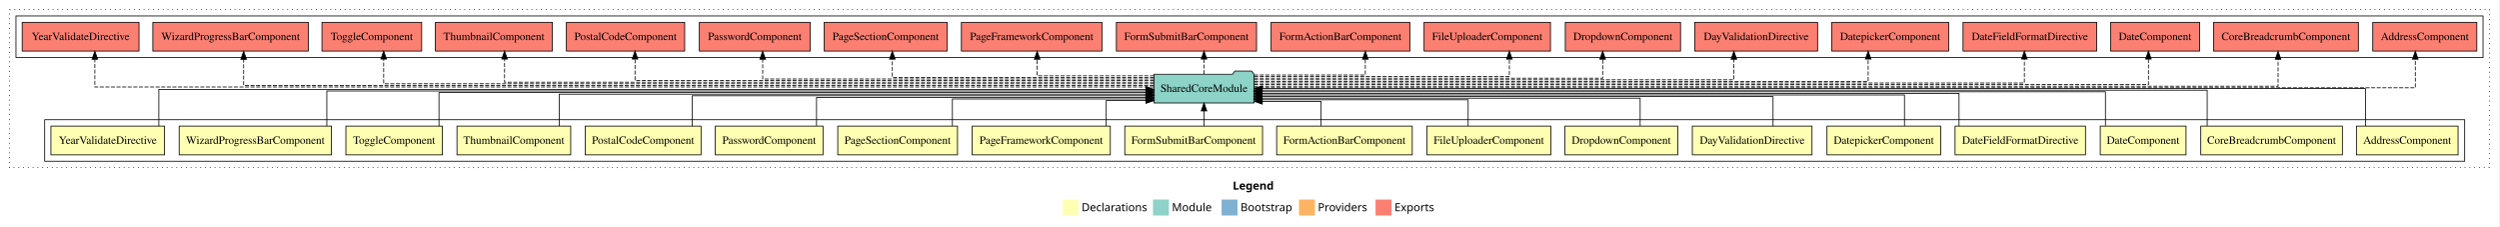
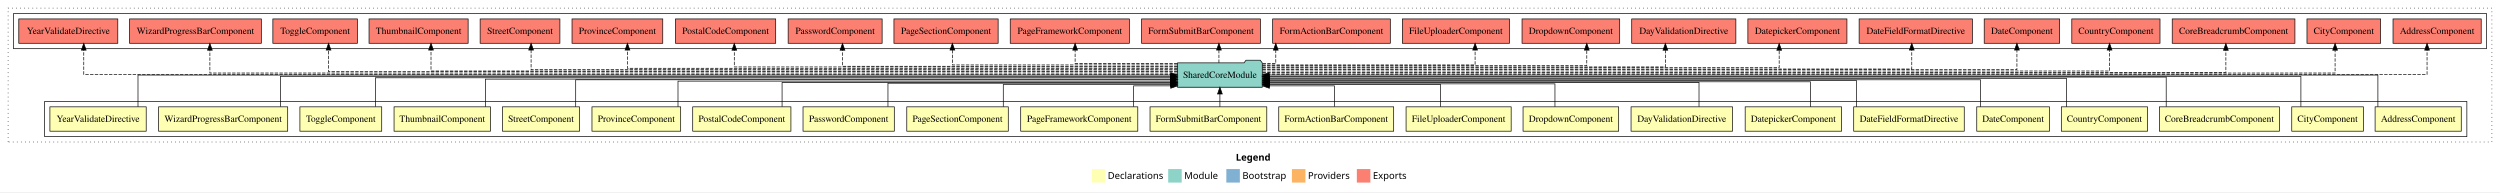
- <svg xmlns="http://www.w3.org/2000/svg" width="3132pt" height="284pt" viewBox="0.00 0.00 3132.00 284.00">
+ <svg xmlns="http://www.w3.org/2000/svg" width="3697pt" height="284pt" viewBox="0.00 0.00 3697.00 284.00">
  <g id="graph0" class="graph" transform="scale(1 1) rotate(0) translate(4 280)">
-     <polygon fill="#ffffff" stroke="transparent" points="-4,4 -4,-280 3128,-280 3128,4 -4,4" />
-     <text text-anchor="start" x="1541.009" y="-42.4" font-family="sans-serif" font-weight="bold" font-size="14.00" fill="#000000">Legend</text>
-     <polygon fill="#ffffb3" stroke="transparent" points="1328,-10 1328,-30 1348,-30 1348,-10 1328,-10" />
-     <text text-anchor="start" x="1351.629" y="-15.4" font-family="sans-serif" font-size="14.00" fill="#000000">  Declarations</text>
-     <polygon fill="#8dd3c7" stroke="transparent" points="1441,-10 1441,-30 1461,-30 1461,-10 1441,-10" />
-     <text text-anchor="start" x="1464.725" y="-15.4" font-family="sans-serif" font-size="14.00" fill="#000000">  Module</text>
-     <polygon fill="#80b1d3" stroke="transparent" points="1527,-10 1527,-30 1547,-30 1547,-10 1527,-10" />
-     <text text-anchor="start" x="1550.781" y="-15.4" font-family="sans-serif" font-size="14.00" fill="#000000">  Bootstrap</text>
-     <polygon fill="#fdb462" stroke="transparent" points="1624,-10 1624,-30 1644,-30 1644,-10 1624,-10" />
-     <text text-anchor="start" x="1647.673" y="-15.4" font-family="sans-serif" font-size="14.00" fill="#000000">  Providers</text>
-     <polygon fill="#fb8072" stroke="transparent" points="1720,-10 1720,-30 1740,-30 1740,-10 1720,-10" />
-     <text text-anchor="start" x="1743.726" y="-15.4" font-family="sans-serif" font-size="14.00" fill="#000000">  Exports</text>
+     <polygon fill="#ffffff" stroke="transparent" points="-4,4 -4,-280 3693,-280 3693,4 -4,4" />
+     <text text-anchor="start" x="1823.509" y="-42.4" font-family="sans-serif" font-weight="bold" font-size="14.00" fill="#000000">Legend</text>
+     <polygon fill="#ffffb3" stroke="transparent" points="1610.5,-10 1610.5,-30 1630.5,-30 1630.5,-10 1610.5,-10" />
+     <text text-anchor="start" x="1634.129" y="-15.4" font-family="sans-serif" font-size="14.00" fill="#000000">  Declarations</text>
+     <polygon fill="#8dd3c7" stroke="transparent" points="1723.5,-10 1723.5,-30 1743.5,-30 1743.5,-10 1723.5,-10" />
+     <text text-anchor="start" x="1747.225" y="-15.4" font-family="sans-serif" font-size="14.00" fill="#000000">  Module</text>
+     <polygon fill="#80b1d3" stroke="transparent" points="1809.5,-10 1809.5,-30 1829.5,-30 1829.5,-10 1809.5,-10" />
+     <text text-anchor="start" x="1833.281" y="-15.4" font-family="sans-serif" font-size="14.00" fill="#000000">  Bootstrap</text>
+     <polygon fill="#fdb462" stroke="transparent" points="1906.5,-10 1906.5,-30 1926.5,-30 1926.5,-10 1906.5,-10" />
+     <text text-anchor="start" x="1930.173" y="-15.4" font-family="sans-serif" font-size="14.00" fill="#000000">  Providers</text>
+     <polygon fill="#fb8072" stroke="transparent" points="2002.5,-10 2002.5,-30 2022.5,-30 2022.5,-10 2002.5,-10" />
+     <text text-anchor="start" x="2026.226" y="-15.4" font-family="sans-serif" font-size="14.00" fill="#000000">  Exports</text>
    <g id="clust1" class="cluster">
-       <polygon fill="none" stroke="#000000" stroke-dasharray="1,5" points="8,-70 8,-268 3116,-268 3116,-70 8,-70" />
+       <polygon fill="none" stroke="#000000" stroke-dasharray="1,5" points="8,-70 8,-268 3681,-268 3681,-70 8,-70" />
    </g>
    <g id="clust2" class="cluster">
-       <polygon fill="none" stroke="#000000" points="52,-78 52,-130 3085,-130 3085,-78 52,-78" />
-     </g>
-     <g id="clust22" class="cluster">
-       <polygon fill="none" stroke="#000000" points="16,-208 16,-260 3108,-260 3108,-208 16,-208" />
+       <polygon fill="none" stroke="#000000" points="62,-78 62,-130 3644,-130 3644,-78 62,-78" />
+     </g>
+     <g id="clust26" class="cluster">
+       <polygon fill="none" stroke="#000000" points="16,-208 16,-260 3673,-260 3673,-208 16,-208" />
    </g>
    <g id="node1" class="node">
-       <polygon fill="#ffffb3" stroke="#000000" points="3076.704,-122 2949.296,-122 2949.296,-86 3076.704,-86 3076.704,-122" />
-       <text text-anchor="middle" x="3013" y="-99.8" font-family="Times,serif" font-size="14.00" fill="#000000">AddressComponent</text>
+       <polygon fill="#ffffb3" stroke="#000000" points="3635.704,-122 3508.296,-122 3508.296,-86 3635.704,-86 3635.704,-122" />
+       <text text-anchor="middle" x="3572" y="-99.8" font-family="Times,serif" font-size="14.00" fill="#000000">AddressComponent</text>
+     </g>
+     <g id="node23" class="node">
+       <polygon fill="#8dd3c7" stroke="#000000" points="1862.634,-187 1859.634,-191 1838.634,-191 1835.634,-187 1737.366,-187 1737.366,-151 1862.634,-151 1862.634,-187" />
+       <text text-anchor="middle" x="1800" y="-164.8" font-family="Times,serif" font-size="14.00" fill="#000000">SharedCoreModule</text>
+     </g>
+     <g id="edge1" class="edge">
+       <path fill="none" stroke="#000000" d="M3512.437,-122.106C3512.437,-141.339 3512.437,-169 3512.437,-169 3512.437,-169 1872.722,-169 1872.722,-169" />
+       <polygon fill="#000000" stroke="#000000" points="1872.722,-165.5 1862.722,-169 1872.722,-172.5 1872.722,-165.5" />
+     </g>
+     <g id="node2" class="node">
+       <polygon fill="#ffffb3" stroke="#000000" points="3490.951,-122 3385.049,-122 3385.049,-86 3490.951,-86 3490.951,-122" />
+       <text text-anchor="middle" x="3438" y="-99.8" font-family="Times,serif" font-size="14.00" fill="#000000">CityComponent</text>
+     </g>
+     <g id="edge2" class="edge">
+       <path fill="none" stroke="#000000" d="M3398.572,-122.222C3398.572,-140.828 3398.572,-167 3398.572,-167 3398.572,-167 1872.666,-167 1872.666,-167" />
+       <polygon fill="#000000" stroke="#000000" points="1872.666,-163.5 1862.666,-167 1872.666,-170.5 1872.666,-163.5" />
+     </g>
+     <g id="node3" class="node">
+       <polygon fill="#ffffb3" stroke="#000000" points="3366.737,-122 3189.263,-122 3189.263,-86 3366.737,-86 3366.737,-122" />
+       <text text-anchor="middle" x="3278" y="-99.8" font-family="Times,serif" font-size="14.00" fill="#000000">CoreBreadcrumbComponent</text>
+     </g>
+     <g id="edge3" class="edge">
+       <path fill="none" stroke="#000000" d="M3199.371,-122.267C3199.371,-140.555 3199.371,-166 3199.371,-166 3199.371,-166 1872.847,-166 1872.847,-166" />
+       <polygon fill="#000000" stroke="#000000" points="1872.847,-162.5 1862.847,-166 1872.847,-169.5 1872.847,-162.5" />
+     </g>
+     <g id="node4" class="node">
+       <polygon fill="#ffffb3" stroke="#000000" points="3171.72,-122 3044.28,-122 3044.28,-86 3171.72,-86 3171.72,-122" />
+       <text text-anchor="middle" x="3108" y="-99.8" font-family="Times,serif" font-size="14.00" fill="#000000">CountryComponent</text>
+     </g>
+     <g id="edge4" class="edge">
+       <path fill="none" stroke="#000000" d="M3052.015,-122.002C3052.015,-139.675 3052.015,-164 3052.015,-164 3052.015,-164 1872.946,-164 1872.946,-164" />
+       <polygon fill="#000000" stroke="#000000" points="1872.946,-160.5 1862.946,-164 1872.946,-167.5 1872.946,-160.5" />
+     </g>
+     <g id="node5" class="node">
+       <polygon fill="#ffffb3" stroke="#000000" points="3026.759,-122 2919.241,-122 2919.241,-86 3026.759,-86 3026.759,-122" />
+       <text text-anchor="middle" x="2973" y="-99.8" font-family="Times,serif" font-size="14.00" fill="#000000">DateComponent</text>
+     </g>
+     <g id="edge5" class="edge">
+       <path fill="none" stroke="#000000" d="M2924.746,-122.034C2924.746,-139.06 2924.746,-162 2924.746,-162 2924.746,-162 1872.881,-162 1872.881,-162" />
+       <polygon fill="#000000" stroke="#000000" points="1872.881,-158.5 1862.881,-162 1872.881,-165.5 1872.881,-158.5" />
+     </g>
+     <g id="node6" class="node">
+       <polygon fill="#ffffb3" stroke="#000000" points="2900.727,-122 2737.273,-122 2737.273,-86 2900.727,-86 2900.727,-122" />
+       <text text-anchor="middle" x="2819" y="-99.8" font-family="Times,serif" font-size="14.00" fill="#000000">DateFieldFormatDirective</text>
+     </g>
+     <g id="edge6" class="edge">
+       <path fill="none" stroke="#000000" d="M2741.262,-122.035C2741.262,-138.734 2741.262,-161 2741.262,-161 2741.262,-161 1872.854,-161 1872.854,-161" />
+       <polygon fill="#000000" stroke="#000000" points="1872.854,-157.5 1862.854,-161 1872.854,-164.5 1872.854,-157.5" />
+     </g>
+     <g id="node7" class="node">
+       <polygon fill="#ffffb3" stroke="#000000" points="2719.239,-122 2576.761,-122 2576.761,-86 2719.239,-86 2719.239,-122" />
+       <text text-anchor="middle" x="2648" y="-99.8" font-family="Times,serif" font-size="14.00" fill="#000000">DatepickerComponent</text>
+     </g>
+     <g id="edge7" class="edge">
+       <path fill="none" stroke="#000000" d="M2673.206,-122.009C2673.206,-138.049 2673.206,-159 2673.206,-159 2673.206,-159 1872.799,-159 1872.799,-159" />
+       <polygon fill="#000000" stroke="#000000" points="1872.799,-155.5 1862.799,-159 1872.799,-162.5 1872.799,-155.5" />
+     </g>
+     <g id="node8" class="node">
+       <polygon fill="#ffffb3" stroke="#000000" points="2558.003,-122 2407.997,-122 2407.997,-86 2558.003,-86 2558.003,-122" />
+       <text text-anchor="middle" x="2483" y="-99.8" font-family="Times,serif" font-size="14.00" fill="#000000">DayValidationDirective</text>
+     </g>
+     <g id="edge8" class="edge">
+       <path fill="none" stroke="#000000" d="M2508.5,-122.282C2508.5,-137.948 2508.5,-158 2508.5,-158 2508.5,-158 1872.875,-158 1872.875,-158" />
+       <polygon fill="#000000" stroke="#000000" points="1872.875,-154.5 1862.875,-158 1872.875,-161.5 1872.875,-154.5" />
+     </g>
+     <g id="node9" class="node">
+       <polygon fill="#ffffb3" stroke="#000000" points="2389.706,-122 2248.294,-122 2248.294,-86 2389.706,-86 2389.706,-122" />
+       <text text-anchor="middle" x="2319" y="-99.8" font-family="Times,serif" font-size="14.00" fill="#000000">DropdownComponent</text>
+     </g>
+     <g id="edge9" class="edge">
+       <path fill="none" stroke="#000000" d="M2295.466,-122.187C2295.466,-137.182 2295.466,-156 2295.466,-156 2295.466,-156 1872.751,-156 1872.751,-156" />
+       <polygon fill="#000000" stroke="#000000" points="1872.751,-152.5 1862.751,-156 1872.751,-159.5 1872.751,-152.5" />
+     </g>
+     <g id="node10" class="node">
+       <polygon fill="#ffffb3" stroke="#000000" points="2230.698,-122 2075.302,-122 2075.302,-86 2230.698,-86 2230.698,-122" />
+       <text text-anchor="middle" x="2153" y="-99.8" font-family="Times,serif" font-size="14.00" fill="#000000">FileUploaderComponent</text>
+     </g>
+     <g id="edge10" class="edge">
+       <path fill="none" stroke="#000000" d="M2126.384,-122.124C2126.384,-136.783 2126.384,-155 2126.384,-155 2126.384,-155 1872.93,-155 1872.93,-155" />
+       <polygon fill="#000000" stroke="#000000" points="1872.93,-151.5 1862.93,-155 1872.93,-158.5 1872.93,-151.5" />
+     </g>
+     <g id="node11" class="node">
+       <polygon fill="#ffffb3" stroke="#000000" points="2056.98,-122 1887.02,-122 1887.02,-86 2056.98,-86 2056.98,-122" />
+       <text text-anchor="middle" x="1972" y="-99.8" font-family="Times,serif" font-size="14.00" fill="#000000">FormActionBarComponent</text>
+     </g>
+     <g id="edge11" class="edge">
+       <path fill="none" stroke="#000000" d="M1969.375,-122.246C1969.375,-136.177 1969.375,-153 1969.375,-153 1969.375,-153 1873.069,-153 1873.069,-153" />
+       <polygon fill="#000000" stroke="#000000" points="1873.069,-149.5 1863.069,-153 1873.069,-156.5 1873.069,-149.5" />
+     </g>
+     <g id="node12" class="node">
+       <polygon fill="#ffffb3" stroke="#000000" points="1869.333,-122 1696.667,-122 1696.667,-86 1869.333,-86 1869.333,-122" />
+       <text text-anchor="middle" x="1783" y="-99.8" font-family="Times,serif" font-size="14.00" fill="#000000">FormSubmitBarComponent</text>
+     </g>
+     <g id="edge12" class="edge">
+       <path fill="none" stroke="#000000" d="M1800,-122.106C1800,-122.106 1800,-140.991 1800,-140.991" />
+       <polygon fill="#000000" stroke="#000000" points="1796.5,-140.991 1800,-150.991 1803.5,-140.991 1796.5,-140.991" />
+     </g>
+     <g id="node13" class="node">
+       <polygon fill="#ffffb3" stroke="#000000" points="1678.574,-122 1505.426,-122 1505.426,-86 1678.574,-86 1678.574,-122" />
+       <text text-anchor="middle" x="1592" y="-99.8" font-family="Times,serif" font-size="14.00" fill="#000000">PageFrameworkComponent</text>
+     </g>
+     <g id="edge13" class="edge">
+       <path fill="none" stroke="#000000" d="M1672.412,-122.246C1672.412,-136.177 1672.412,-153 1672.412,-153 1672.412,-153 1727.327,-153 1727.327,-153" />
+       <polygon fill="#000000" stroke="#000000" points="1727.328,-156.5 1737.327,-153 1727.327,-149.5 1727.328,-156.5" />
+     </g>
+     <g id="node14" class="node">
+       <polygon fill="#ffffb3" stroke="#000000" points="1487.038,-122 1336.962,-122 1336.962,-86 1487.038,-86 1487.038,-122" />
+       <text text-anchor="middle" x="1412" y="-99.8" font-family="Times,serif" font-size="14.00" fill="#000000">PageSectionComponent</text>
+     </g>
+     <g id="edge14" class="edge">
+       <path fill="none" stroke="#000000" d="M1479.644,-122.124C1479.644,-136.783 1479.644,-155 1479.644,-155 1479.644,-155 1727.09,-155 1727.09,-155" />
+       <polygon fill="#000000" stroke="#000000" points="1727.09,-158.5 1737.09,-155 1727.09,-151.5 1727.09,-158.5" />
+     </g>
+     <g id="node15" class="node">
+       <polygon fill="#ffffb3" stroke="#000000" points="1318.486,-122 1183.514,-122 1183.514,-86 1318.486,-86 1318.486,-122" />
+       <text text-anchor="middle" x="1251" y="-99.8" font-family="Times,serif" font-size="14.00" fill="#000000">PasswordComponent</text>
+     </g>
+     <g id="edge15" class="edge">
+       <path fill="none" stroke="#000000" d="M1309.112,-122.24C1309.112,-137.571 1309.112,-157 1309.112,-157 1309.112,-157 1727.33,-157 1727.33,-157" />
+       <polygon fill="#000000" stroke="#000000" points="1727.33,-160.5 1737.33,-157 1727.33,-153.5 1727.33,-160.5" />
+     </g>
+     <g id="node16" class="node">
+       <polygon fill="#ffffb3" stroke="#000000" points="1165.607,-122 1020.393,-122 1020.393,-86 1165.607,-86 1165.607,-122" />
+       <text text-anchor="middle" x="1093" y="-99.8" font-family="Times,serif" font-size="14.00" fill="#000000">PostalCodeComponent</text>
+     </g>
+     <g id="edge16" class="edge">
+       <path fill="none" stroke="#000000" d="M1152.53,-122.282C1152.53,-137.948 1152.53,-158 1152.53,-158 1152.53,-158 1727.33,-158 1727.33,-158" />
+       <polygon fill="#000000" stroke="#000000" points="1727.33,-161.5 1737.33,-158 1727.33,-154.5 1727.33,-161.5" />
+     </g>
+     <g id="node17" class="node">
+       <polygon fill="#ffffb3" stroke="#000000" points="1002.595,-122 871.405,-122 871.405,-86 1002.595,-86 1002.595,-122" />
+       <text text-anchor="middle" x="937" y="-99.8" font-family="Times,serif" font-size="14.00" fill="#000000">ProvinceComponent</text>
+     </g>
+     <g id="edge17" class="edge">
+       <path fill="none" stroke="#000000" d="M998.622,-122.027C998.622,-138.398 998.622,-160 998.622,-160 998.622,-160 1727.117,-160 1727.117,-160" />
+       <polygon fill="#000000" stroke="#000000" points="1727.117,-163.5 1737.117,-160 1727.117,-156.5 1727.117,-163.5" />
+     </g>
+     <g id="node18" class="node">
+       <polygon fill="#ffffb3" stroke="#000000" points="852.986,-122 739.014,-122 739.014,-86 852.986,-86 852.986,-122" />
+       <text text-anchor="middle" x="796" y="-99.8" font-family="Times,serif" font-size="14.00" fill="#000000">StreetComponent</text>
+     </g>
+     <g id="edge18" class="edge">
+       <path fill="none" stroke="#000000" d="M847.348,-122.034C847.348,-139.06 847.348,-162 847.348,-162 847.348,-162 1727.125,-162 1727.125,-162" />
+       <polygon fill="#000000" stroke="#000000" points="1727.125,-165.5 1737.125,-162 1727.125,-158.5 1727.125,-165.5" />
    </g>
    <g id="node19" class="node">
-       <polygon fill="#8dd3c7" stroke="#000000" points="1567.634,-187 1564.634,-191 1543.634,-191 1540.634,-187 1442.366,-187 1442.366,-151 1567.634,-151 1567.634,-187" />
-       <text text-anchor="middle" x="1505" y="-164.8" font-family="Times,serif" font-size="14.00" fill="#000000">SharedCoreModule</text>
-     </g>
-     <g id="edge1" class="edge">
-       <path fill="none" stroke="#000000" d="M2960.633,-122.106C2960.633,-141.339 2960.633,-169 2960.633,-169 2960.633,-169 1578.014,-169 1578.014,-169" />
-       <polygon fill="#000000" stroke="#000000" points="1578.014,-165.5 1568.014,-169 1578.014,-172.5 1578.014,-165.5" />
-     </g>
-     <g id="node2" class="node">
-       <polygon fill="#ffffb3" stroke="#000000" points="2931.737,-122 2754.263,-122 2754.263,-86 2931.737,-86 2931.737,-122" />
-       <text text-anchor="middle" x="2843" y="-99.8" font-family="Times,serif" font-size="14.00" fill="#000000">CoreBreadcrumbComponent</text>
-     </g>
-     <g id="edge2" class="edge">
-       <path fill="none" stroke="#000000" d="M2762.257,-122.222C2762.257,-140.828 2762.257,-167 2762.257,-167 2762.257,-167 1577.778,-167 1577.778,-167" />
-       <polygon fill="#000000" stroke="#000000" points="1577.778,-163.5 1567.778,-167 1577.778,-170.5 1577.778,-163.5" />
-     </g>
-     <g id="node3" class="node">
-       <polygon fill="#ffffb3" stroke="#000000" points="2735.759,-122 2628.241,-122 2628.241,-86 2735.759,-86 2735.759,-122" />
-       <text text-anchor="middle" x="2682" y="-99.8" font-family="Times,serif" font-size="14.00" fill="#000000">DateComponent</text>
-     </g>
-     <g id="edge3" class="edge">
-       <path fill="none" stroke="#000000" d="M2634.746,-122.302C2634.746,-140.27 2634.746,-165 2634.746,-165 2634.746,-165 1577.755,-165 1577.755,-165" />
-       <polygon fill="#000000" stroke="#000000" points="1577.755,-161.5 1567.755,-165 1577.754,-168.5 1577.755,-161.5" />
-     </g>
-     <g id="node4" class="node">
-       <polygon fill="#ffffb3" stroke="#000000" points="2609.727,-122 2446.273,-122 2446.273,-86 2609.727,-86 2609.727,-122" />
-       <text text-anchor="middle" x="2528" y="-99.8" font-family="Times,serif" font-size="14.00" fill="#000000">DateFieldFormatDirective</text>
-     </g>
-     <g id="edge4" class="edge">
-       <path fill="none" stroke="#000000" d="M2451.262,-122.022C2451.262,-139.373 2451.262,-163 2451.262,-163 2451.262,-163 1577.82,-163 1577.82,-163" />
-       <polygon fill="#000000" stroke="#000000" points="1577.82,-159.5 1567.82,-163 1577.82,-166.5 1577.82,-159.5" />
-     </g>
-     <g id="node5" class="node">
-       <polygon fill="#ffffb3" stroke="#000000" points="2428.239,-122 2285.761,-122 2285.761,-86 2428.239,-86 2428.239,-122" />
-       <text text-anchor="middle" x="2357" y="-99.8" font-family="Times,serif" font-size="14.00" fill="#000000">DatepickerComponent</text>
-     </g>
-     <g id="edge5" class="edge">
-       <path fill="none" stroke="#000000" d="M2382.873,-122.035C2382.873,-138.734 2382.873,-161 2382.873,-161 2382.873,-161 1577.782,-161 1577.782,-161" />
-       <polygon fill="#000000" stroke="#000000" points="1577.782,-157.5 1567.782,-161 1577.782,-164.5 1577.782,-157.5" />
-     </g>
-     <g id="node6" class="node">
-       <polygon fill="#ffffb3" stroke="#000000" points="2267.003,-122 2116.997,-122 2116.997,-86 2267.003,-86 2267.003,-122" />
-       <text text-anchor="middle" x="2192" y="-99.8" font-family="Times,serif" font-size="14.00" fill="#000000">DayValidationDirective</text>
-     </g>
-     <g id="edge6" class="edge">
-       <path fill="none" stroke="#000000" d="M2218.167,-122.009C2218.167,-138.049 2218.167,-159 2218.167,-159 2218.167,-159 1577.664,-159 1577.664,-159" />
-       <polygon fill="#000000" stroke="#000000" points="1577.664,-155.5 1567.664,-159 1577.664,-162.5 1577.664,-155.5" />
-     </g>
-     <g id="node7" class="node">
-       <polygon fill="#ffffb3" stroke="#000000" points="2098.706,-122 1957.294,-122 1957.294,-86 2098.706,-86 2098.706,-122" />
-       <text text-anchor="middle" x="2028" y="-99.8" font-family="Times,serif" font-size="14.00" fill="#000000">DropdownComponent</text>
-     </g>
-     <g id="edge7" class="edge">
-       <path fill="none" stroke="#000000" d="M2051.618,-122.24C2051.618,-137.571 2051.618,-157 2051.618,-157 2051.618,-157 1577.704,-157 1577.704,-157" />
-       <polygon fill="#000000" stroke="#000000" points="1577.704,-153.5 1567.704,-157 1577.704,-160.5 1577.704,-153.5" />
-     </g>
-     <g id="node8" class="node">
-       <polygon fill="#ffffb3" stroke="#000000" points="1939.698,-122 1784.302,-122 1784.302,-86 1939.698,-86 1939.698,-122" />
-       <text text-anchor="middle" x="1862" y="-99.8" font-family="Times,serif" font-size="14.00" fill="#000000">FileUploaderComponent</text>
-     </g>
-     <g id="edge8" class="edge">
-       <path fill="none" stroke="#000000" d="M1836.05,-122.124C1836.05,-136.783 1836.05,-155 1836.05,-155 1836.05,-155 1577.657,-155 1577.657,-155" />
-       <polygon fill="#000000" stroke="#000000" points="1577.657,-151.5 1567.657,-155 1577.657,-158.5 1577.657,-151.5" />
-     </g>
-     <g id="node9" class="node">
-       <polygon fill="#ffffb3" stroke="#000000" points="1765.98,-122 1596.02,-122 1596.02,-86 1765.98,-86 1765.98,-122" />
-       <text text-anchor="middle" x="1681" y="-99.8" font-family="Times,serif" font-size="14.00" fill="#000000">FormActionBarComponent</text>
-     </g>
-     <g id="edge9" class="edge">
-       <path fill="none" stroke="#000000" d="M1651.587,-122.246C1651.587,-136.177 1651.587,-153 1651.587,-153 1651.587,-153 1578.017,-153 1578.017,-153" />
-       <polygon fill="#000000" stroke="#000000" points="1578.017,-149.5 1568.017,-153 1578.017,-156.5 1578.017,-149.5" />
-     </g>
-     <g id="node10" class="node">
-       <polygon fill="#ffffb3" stroke="#000000" points="1578.333,-122 1405.667,-122 1405.667,-86 1578.333,-86 1578.333,-122" />
-       <text text-anchor="middle" x="1492" y="-99.8" font-family="Times,serif" font-size="14.00" fill="#000000">FormSubmitBarComponent</text>
-     </g>
-     <g id="edge10" class="edge">
-       <path fill="none" stroke="#000000" d="M1505,-122.106C1505,-122.106 1505,-140.991 1505,-140.991" />
-       <polygon fill="#000000" stroke="#000000" points="1501.5,-140.991 1505,-150.991 1508.5,-140.991 1501.5,-140.991" />
-     </g>
-     <g id="node11" class="node">
-       <polygon fill="#ffffb3" stroke="#000000" points="1387.574,-122 1214.426,-122 1214.426,-86 1387.574,-86 1387.574,-122" />
-       <text text-anchor="middle" x="1301" y="-99.8" font-family="Times,serif" font-size="14.00" fill="#000000">PageFrameworkComponent</text>
-     </g>
-     <g id="edge11" class="edge">
-       <path fill="none" stroke="#000000" d="M1382.412,-122.051C1382.412,-136.373 1382.412,-154 1382.412,-154 1382.412,-154 1432.27,-154 1432.27,-154" />
-       <polygon fill="#000000" stroke="#000000" points="1432.27,-157.5 1442.27,-154 1432.27,-150.5 1432.27,-157.5" />
-     </g>
-     <g id="node12" class="node">
-       <polygon fill="#ffffb3" stroke="#000000" points="1196.038,-122 1045.962,-122 1045.962,-86 1196.038,-86 1196.038,-122" />
-       <text text-anchor="middle" x="1121" y="-99.8" font-family="Times,serif" font-size="14.00" fill="#000000">PageSectionComponent</text>
-     </g>
-     <g id="edge12" class="edge">
-       <path fill="none" stroke="#000000" d="M1189.644,-122.187C1189.644,-137.182 1189.644,-156 1189.644,-156 1189.644,-156 1432.319,-156 1432.319,-156" />
-       <polygon fill="#000000" stroke="#000000" points="1432.319,-159.5 1442.319,-156 1432.319,-152.5 1432.319,-159.5" />
-     </g>
-     <g id="node13" class="node">
-       <polygon fill="#ffffb3" stroke="#000000" points="1027.486,-122 892.514,-122 892.514,-86 1027.486,-86 1027.486,-122" />
-       <text text-anchor="middle" x="960" y="-99.8" font-family="Times,serif" font-size="14.00" fill="#000000">PasswordComponent</text>
-     </g>
-     <g id="edge13" class="edge">
-       <path fill="none" stroke="#000000" d="M1019.368,-122.282C1019.368,-137.948 1019.368,-158 1019.368,-158 1019.368,-158 1432.01,-158 1432.01,-158" />
-       <polygon fill="#000000" stroke="#000000" points="1432.01,-161.5 1442.01,-158 1432.01,-154.5 1432.01,-161.5" />
-     </g>
-     <g id="node14" class="node">
-       <polygon fill="#ffffb3" stroke="#000000" points="874.607,-122 729.393,-122 729.393,-86 874.607,-86 874.607,-122" />
-       <text text-anchor="middle" x="802" y="-99.8" font-family="Times,serif" font-size="14.00" fill="#000000">PostalCodeComponent</text>
-     </g>
-     <g id="edge14" class="edge">
-       <path fill="none" stroke="#000000" d="M863.53,-122.027C863.53,-138.398 863.53,-160 863.53,-160 863.53,-160 1432.325,-160 1432.325,-160" />
-       <polygon fill="#000000" stroke="#000000" points="1432.325,-163.5 1442.325,-160 1432.325,-156.5 1432.325,-163.5" />
-     </g>
-     <g id="node15" class="node">
-       <polygon fill="#ffffb3" stroke="#000000" points="711.272,-122 568.728,-122 568.728,-86 711.272,-86 711.272,-122" />
-       <text text-anchor="middle" x="640" y="-99.8" font-family="Times,serif" font-size="14.00" fill="#000000">ThumbnailComponent</text>
-     </g>
-     <g id="edge15" class="edge">
-       <path fill="none" stroke="#000000" d="M696.916,-122.034C696.916,-139.06 696.916,-162 696.916,-162 696.916,-162 1432.263,-162 1432.263,-162" />
-       <polygon fill="#000000" stroke="#000000" points="1432.264,-165.5 1442.263,-162 1432.263,-158.5 1432.264,-165.5" />
-     </g>
-     <g id="node16" class="node">
-       <polygon fill="#ffffb3" stroke="#000000" points="550.49,-122 429.51,-122 429.51,-86 550.49,-86 550.49,-122" />
-       <text text-anchor="middle" x="490" y="-99.8" font-family="Times,serif" font-size="14.00" fill="#000000">ToggleComponent</text>
-     </g>
-     <g id="edge16" class="edge">
-       <path fill="none" stroke="#000000" d="M546.18,-122.002C546.18,-139.675 546.18,-164 546.18,-164 546.18,-164 1432.089,-164 1432.089,-164" />
-       <polygon fill="#000000" stroke="#000000" points="1432.089,-167.5 1442.089,-164 1432.089,-160.5 1432.089,-167.5" />
-     </g>
-     <g id="node17" class="node">
-       <polygon fill="#ffffb3" stroke="#000000" points="411.447,-122 220.553,-122 220.553,-86 411.447,-86 411.447,-122" />
-       <text text-anchor="middle" x="316" y="-99.8" font-family="Times,serif" font-size="14.00" fill="#000000">WizardProgressBarComponent</text>
-     </g>
-     <g id="edge17" class="edge">
-       <path fill="none" stroke="#000000" d="M405.614,-122.267C405.614,-140.555 405.614,-166 405.614,-166 405.614,-166 1432.343,-166 1432.343,-166" />
-       <polygon fill="#000000" stroke="#000000" points="1432.343,-169.5 1442.343,-166 1432.343,-162.5 1432.343,-169.5" />
-     </g>
-     <g id="node18" class="node">
-       <polygon fill="#ffffb3" stroke="#000000" points="202.202,-122 59.798,-122 59.798,-86 202.202,-86 202.202,-122" />
-       <text text-anchor="middle" x="131" y="-99.8" font-family="Times,serif" font-size="14.00" fill="#000000">YearValidateDirective</text>
-     </g>
-     <g id="edge18" class="edge">
-       <path fill="none" stroke="#000000" d="M195.064,-122.169C195.064,-141.09 195.064,-168 195.064,-168 195.064,-168 1432.26,-168 1432.26,-168" />
-       <polygon fill="#000000" stroke="#000000" points="1432.26,-171.5 1442.26,-168 1432.26,-164.5 1432.26,-171.5" />
+       <polygon fill="#ffffb3" stroke="#000000" points="721.272,-122 578.728,-122 578.728,-86 721.272,-86 721.272,-122" />
+       <text text-anchor="middle" x="650" y="-99.8" font-family="Times,serif" font-size="14.00" fill="#000000">ThumbnailComponent</text>
+     </g>
+     <g id="edge19" class="edge">
+       <path fill="none" stroke="#000000" d="M713.821,-122.022C713.821,-139.373 713.821,-163 713.821,-163 713.821,-163 1727.305,-163 1727.305,-163" />
+       <polygon fill="#000000" stroke="#000000" points="1727.305,-166.5 1737.305,-163 1727.305,-159.5 1727.305,-166.5" />
    </g>
    <g id="node20" class="node">
-       <polygon fill="#fb8072" stroke="#000000" points="3100.204,-252 2969.796,-252 2969.796,-216 3100.204,-216 3100.204,-252" />
-       <text text-anchor="middle" x="3035" y="-229.8" font-family="Times,serif" font-size="14.00" fill="#000000">AddressComponent </text>
-     </g>
-     <g id="edge19" class="edge">
-       <path fill="none" stroke="#000000" stroke-dasharray="5,2" d="M1567.82,-170C1854.315,-170 3023.125,-170 3023.125,-170 3023.125,-170 3023.125,-205.831 3023.125,-205.831" />
-       <polygon fill="#000000" stroke="#000000" points="3019.625,-205.831 3023.125,-215.831 3026.625,-205.831 3019.625,-205.831" />
+       <polygon fill="#ffffb3" stroke="#000000" points="560.49,-122 439.51,-122 439.51,-86 560.49,-86 560.49,-122" />
+       <text text-anchor="middle" x="500" y="-99.8" font-family="Times,serif" font-size="14.00" fill="#000000">ToggleComponent</text>
+     </g>
+     <g id="edge20" class="edge">
+       <path fill="none" stroke="#000000" d="M551.18,-122.302C551.18,-140.27 551.18,-165 551.18,-165 551.18,-165 1727.215,-165 1727.215,-165" />
+       <polygon fill="#000000" stroke="#000000" points="1727.215,-168.5 1737.215,-165 1727.215,-161.5 1727.215,-168.5" />
    </g>
    <g id="node21" class="node">
-       <polygon fill="#fb8072" stroke="#000000" points="2951.737,-252 2770.263,-252 2770.263,-216 2951.737,-216 2951.737,-252" />
-       <text text-anchor="middle" x="2861" y="-229.8" font-family="Times,serif" font-size="14.00" fill="#000000">CoreBreadcrumbComponent </text>
-     </g>
-     <g id="edge20" class="edge">
-       <path fill="none" stroke="#000000" stroke-dasharray="5,2" d="M1567.673,-172C1833.112,-172 2851.125,-172 2851.125,-172 2851.125,-172 2851.125,-205.733 2851.125,-205.733" />
-       <polygon fill="#000000" stroke="#000000" points="2847.625,-205.733 2851.125,-215.733 2854.625,-205.733 2847.625,-205.733" />
+       <polygon fill="#ffffb3" stroke="#000000" points="421.447,-122 230.553,-122 230.553,-86 421.447,-86 421.447,-122" />
+       <text text-anchor="middle" x="326" y="-99.8" font-family="Times,serif" font-size="14.00" fill="#000000">WizardProgressBarComponent</text>
+     </g>
+     <g id="edge21" class="edge">
+       <path fill="none" stroke="#000000" d="M410.614,-122.222C410.614,-140.828 410.614,-167 410.614,-167 410.614,-167 1727.147,-167 1727.147,-167" />
+       <polygon fill="#000000" stroke="#000000" points="1727.147,-170.5 1737.147,-167 1727.147,-163.5 1727.147,-170.5" />
    </g>
    <g id="node22" class="node">
-       <polygon fill="#fb8072" stroke="#000000" points="2752.759,-252 2641.241,-252 2641.241,-216 2752.759,-216 2752.759,-252" />
-       <text text-anchor="middle" x="2697" y="-229.8" font-family="Times,serif" font-size="14.00" fill="#000000">DateComponent </text>
-     </g>
-     <g id="edge21" class="edge">
-       <path fill="none" stroke="#000000" stroke-dasharray="5,2" d="M1567.801,-174C1812.5,-174 2688.625,-174 2688.625,-174 2688.625,-174 2688.625,-205.998 2688.625,-205.998" />
-       <polygon fill="#000000" stroke="#000000" points="2685.125,-205.998 2688.625,-215.998 2692.125,-205.998 2685.125,-205.998" />
-     </g>
-     <g id="node23" class="node">
-       <polygon fill="#fb8072" stroke="#000000" points="2623.727,-252 2456.273,-252 2456.273,-216 2623.727,-216 2623.727,-252" />
-       <text text-anchor="middle" x="2540" y="-229.8" font-family="Times,serif" font-size="14.00" fill="#000000">DateFieldFormatDirective </text>
+       <polygon fill="#ffffb3" stroke="#000000" points="212.202,-122 69.798,-122 69.798,-86 212.202,-86 212.202,-122" />
+       <text text-anchor="middle" x="141" y="-99.8" font-family="Times,serif" font-size="14.00" fill="#000000">YearValidateDirective</text>
    </g>
    <g id="edge22" class="edge">
-       <path fill="none" stroke="#000000" stroke-dasharray="5,2" d="M1567.766,-176C1790.987,-176 2533.125,-176 2533.125,-176 2533.125,-176 2533.125,-205.966 2533.125,-205.966" />
-       <polygon fill="#000000" stroke="#000000" points="2529.625,-205.966 2533.125,-215.966 2536.625,-205.966 2529.625,-205.966" />
+       <path fill="none" stroke="#000000" d="M200.064,-122.106C200.064,-141.339 200.064,-169 200.064,-169 200.064,-169 1727.281,-169 1727.281,-169" />
+       <polygon fill="#000000" stroke="#000000" points="1727.281,-172.5 1737.281,-169 1727.281,-165.5 1727.281,-172.5" />
    </g>
    <g id="node24" class="node">
-       <polygon fill="#fb8072" stroke="#000000" points="2438.239,-252 2291.761,-252 2291.761,-216 2438.239,-216 2438.239,-252" />
-       <text text-anchor="middle" x="2365" y="-229.8" font-family="Times,serif" font-size="14.00" fill="#000000">DatepickerComponent </text>
+       <polygon fill="#fb8072" stroke="#000000" points="3665.204,-252 3534.796,-252 3534.796,-216 3665.204,-216 3665.204,-252" />
+       <text text-anchor="middle" x="3600" y="-229.8" font-family="Times,serif" font-size="14.00" fill="#000000">AddressComponent </text>
    </g>
    <g id="edge23" class="edge">
-       <path fill="none" stroke="#000000" stroke-dasharray="5,2" d="M1567.905,-178C1761.819,-178 2337.377,-178 2337.377,-178 2337.377,-178 2337.377,-205.973 2337.377,-205.973" />
-       <polygon fill="#000000" stroke="#000000" points="2333.877,-205.973 2337.377,-215.973 2340.877,-205.973 2333.877,-205.973" />
+       <path fill="none" stroke="#000000" stroke-dasharray="5,2" d="M1862.748,-170C2179.215,-170 3585.125,-170 3585.125,-170 3585.125,-170 3585.125,-205.831 3585.125,-205.831" />
+       <polygon fill="#000000" stroke="#000000" points="3581.625,-205.831 3585.125,-215.831 3588.625,-205.831 3581.625,-205.831" />
    </g>
    <g id="node25" class="node">
-       <polygon fill="#fb8072" stroke="#000000" points="2274.002,-252 2119.998,-252 2119.998,-216 2274.002,-216 2274.002,-252" />
-       <text text-anchor="middle" x="2197" y="-229.8" font-family="Times,serif" font-size="14.00" fill="#000000">DayValidationDirective </text>
+       <polygon fill="#fb8072" stroke="#000000" points="3516.45,-252 3407.55,-252 3407.55,-216 3516.45,-216 3516.45,-252" />
+       <text text-anchor="middle" x="3462" y="-229.8" font-family="Times,serif" font-size="14.00" fill="#000000">CityComponent </text>
    </g>
    <g id="edge24" class="edge">
-       <path fill="none" stroke="#000000" stroke-dasharray="5,2" d="M1567.774,-180C1733.315,-180 2169.083,-180 2169.083,-180 2169.083,-180 2169.083,-205.718 2169.083,-205.718" />
-       <polygon fill="#000000" stroke="#000000" points="2165.583,-205.718 2169.083,-215.718 2172.583,-205.718 2165.583,-205.718" />
+       <path fill="none" stroke="#000000" stroke-dasharray="5,2" d="M1862.884,-172C2164.577,-172 3449.125,-172 3449.125,-172 3449.125,-172 3449.125,-205.733 3449.125,-205.733" />
+       <polygon fill="#000000" stroke="#000000" points="3445.625,-205.733 3449.125,-215.733 3452.625,-205.733 3445.625,-205.733" />
    </g>
    <g id="node26" class="node">
-       <polygon fill="#fb8072" stroke="#000000" points="2102.206,-252 1957.793,-252 1957.793,-216 2102.206,-216 2102.206,-252" />
-       <text text-anchor="middle" x="2030" y="-229.8" font-family="Times,serif" font-size="14.00" fill="#000000">DropdownComponent </text>
+       <polygon fill="#fb8072" stroke="#000000" points="3389.737,-252 3208.263,-252 3208.263,-216 3389.737,-216 3389.737,-252" />
+       <text text-anchor="middle" x="3299" y="-229.8" font-family="Times,serif" font-size="14.00" fill="#000000">CoreBreadcrumbComponent </text>
    </g>
    <g id="edge25" class="edge">
-       <path fill="none" stroke="#000000" stroke-dasharray="5,2" d="M1567.773,-182C1701.964,-182 2004.632,-182 2004.632,-182 2004.632,-182 2004.632,-205.813 2004.632,-205.813" />
-       <polygon fill="#000000" stroke="#000000" points="2001.132,-205.813 2004.632,-215.813 2008.132,-205.813 2001.132,-205.813" />
+       <path fill="none" stroke="#000000" stroke-dasharray="5,2" d="M1862.971,-173C2146.118,-173 3287.625,-173 3287.625,-173 3287.625,-173 3287.625,-205.698 3287.625,-205.698" />
+       <polygon fill="#000000" stroke="#000000" points="3284.125,-205.698 3287.625,-215.698 3291.125,-205.698 3284.125,-205.698" />
    </g>
    <g id="node27" class="node">
-       <polygon fill="#fb8072" stroke="#000000" points="1939.198,-252 1780.802,-252 1780.802,-216 1939.198,-216 1939.198,-252" />
-       <text text-anchor="middle" x="1860" y="-229.8" font-family="Times,serif" font-size="14.00" fill="#000000">FileUploaderComponent </text>
+       <polygon fill="#fb8072" stroke="#000000" points="3190.22,-252 3059.78,-252 3059.78,-216 3190.22,-216 3190.22,-252" />
+       <text text-anchor="middle" x="3125" y="-229.8" font-family="Times,serif" font-size="14.00" fill="#000000">CountryComponent </text>
    </g>
    <g id="edge26" class="edge">
-       <path fill="none" stroke="#000000" stroke-dasharray="5,2" d="M1567.766,-184C1676.337,-184 1887.7,-184 1887.7,-184 1887.7,-184 1887.7,-205.949 1887.7,-205.949" />
-       <polygon fill="#000000" stroke="#000000" points="1884.2,-205.949 1887.7,-215.949 1891.2,-205.949 1884.2,-205.949" />
+       <path fill="none" stroke="#000000" stroke-dasharray="5,2" d="M1863.012,-175C2125.142,-175 3115.625,-175 3115.625,-175 3115.625,-175 3115.625,-205.977 3115.625,-205.977" />
+       <polygon fill="#000000" stroke="#000000" points="3112.125,-205.977 3115.625,-215.977 3119.125,-205.977 3112.125,-205.977" />
    </g>
    <g id="node28" class="node">
-       <polygon fill="#fb8072" stroke="#000000" points="1762.981,-252 1589.019,-252 1589.019,-216 1762.981,-216 1762.981,-252" />
-       <text text-anchor="middle" x="1676" y="-229.8" font-family="Times,serif" font-size="14.00" fill="#000000">FormActionBarComponent </text>
+       <polygon fill="#fb8072" stroke="#000000" points="3041.759,-252 2930.241,-252 2930.241,-216 3041.759,-216 3041.759,-252" />
+       <text text-anchor="middle" x="2986" y="-229.8" font-family="Times,serif" font-size="14.00" fill="#000000">DateComponent </text>
    </g>
    <g id="edge27" class="edge">
-       <path fill="none" stroke="#000000" stroke-dasharray="5,2" d="M1567.858,-186C1627.203,-186 1707.163,-186 1707.163,-186 1707.163,-186 1707.163,-205.853 1707.163,-205.853" />
-       <polygon fill="#000000" stroke="#000000" points="1703.664,-205.853 1707.163,-215.853 1710.664,-205.853 1703.664,-205.853" />
+       <path fill="none" stroke="#000000" stroke-dasharray="5,2" d="M1862.951,-177C2107.191,-177 2978.625,-177 2978.625,-177 2978.625,-177 2978.625,-205.965 2978.625,-205.965" />
+       <polygon fill="#000000" stroke="#000000" points="2975.125,-205.965 2978.625,-215.965 2982.125,-205.965 2975.125,-205.965" />
    </g>
    <g id="node29" class="node">
-       <polygon fill="#fb8072" stroke="#000000" points="1570.832,-252 1395.168,-252 1395.168,-216 1570.832,-216 1570.832,-252" />
-       <text text-anchor="middle" x="1483" y="-229.8" font-family="Times,serif" font-size="14.00" fill="#000000">FormSubmitBarComponent </text>
+       <polygon fill="#fb8072" stroke="#000000" points="2912.727,-252 2745.273,-252 2745.273,-216 2912.727,-216 2912.727,-252" />
+       <text text-anchor="middle" x="2829" y="-229.8" font-family="Times,serif" font-size="14.00" fill="#000000">DateFieldFormatDirective </text>
    </g>
    <g id="edge28" class="edge">
-       <path fill="none" stroke="#000000" stroke-dasharray="5,2" d="M1505,-187.106C1505,-187.106 1505,-205.991 1505,-205.991" />
-       <polygon fill="#000000" stroke="#000000" points="1501.5,-205.991 1505,-215.991 1508.5,-205.991 1501.5,-205.991" />
+       <path fill="none" stroke="#000000" stroke-dasharray="5,2" d="M1862.844,-178C2085.445,-178 2823.125,-178 2823.125,-178 2823.125,-178 2823.125,-205.973 2823.125,-205.973" />
+       <polygon fill="#000000" stroke="#000000" points="2819.625,-205.973 2823.125,-215.973 2826.625,-205.973 2819.625,-205.973" />
    </g>
    <g id="node30" class="node">
-       <polygon fill="#fb8072" stroke="#000000" points="1377.075,-252 1200.925,-252 1200.925,-216 1377.075,-216 1377.075,-252" />
-       <text text-anchor="middle" x="1289" y="-229.8" font-family="Times,serif" font-size="14.00" fill="#000000">PageFrameworkComponent </text>
+       <polygon fill="#fb8072" stroke="#000000" points="2727.239,-252 2580.761,-252 2580.761,-216 2727.239,-216 2727.239,-252" />
+       <text text-anchor="middle" x="2654" y="-229.8" font-family="Times,serif" font-size="14.00" fill="#000000">DatepickerComponent </text>
    </g>
    <g id="edge29" class="edge">
-       <path fill="none" stroke="#000000" stroke-dasharray="5,2" d="M1442.256,-185C1380.657,-185 1295.875,-185 1295.875,-185 1295.875,-185 1295.875,-205.754 1295.875,-205.754" />
-       <polygon fill="#000000" stroke="#000000" points="1292.375,-205.754 1295.875,-215.754 1299.375,-205.754 1292.375,-205.754" />
+       <path fill="none" stroke="#000000" stroke-dasharray="5,2" d="M1862.841,-180C2055.844,-180 2627.044,-180 2627.044,-180 2627.044,-180 2627.044,-205.718 2627.044,-205.718" />
+       <polygon fill="#000000" stroke="#000000" points="2623.544,-205.718 2627.044,-215.718 2630.544,-205.718 2623.544,-205.718" />
    </g>
    <g id="node31" class="node">
-       <polygon fill="#fb8072" stroke="#000000" points="1183.037,-252 1028.963,-252 1028.963,-216 1183.037,-216 1183.037,-252" />
-       <text text-anchor="middle" x="1106" y="-229.8" font-family="Times,serif" font-size="14.00" fill="#000000">PageSectionComponent </text>
+       <polygon fill="#fb8072" stroke="#000000" points="2563.002,-252 2408.998,-252 2408.998,-216 2563.002,-216 2563.002,-252" />
+       <text text-anchor="middle" x="2486" y="-229.8" font-family="Times,serif" font-size="14.00" fill="#000000">DayValidationDirective </text>
    </g>
    <g id="edge30" class="edge">
-       <path fill="none" stroke="#000000" stroke-dasharray="5,2" d="M1442.239,-183C1331.819,-183 1114.375,-183 1114.375,-183 1114.375,-183 1114.375,-205.876 1114.375,-205.876" />
-       <polygon fill="#000000" stroke="#000000" points="1110.875,-205.876 1114.375,-215.876 1117.875,-205.876 1110.875,-205.876" />
+       <path fill="none" stroke="#000000" stroke-dasharray="5,2" d="M1862.865,-181C2027.523,-181 2458.75,-181 2458.75,-181 2458.75,-181 2458.75,-205.76 2458.75,-205.76" />
+       <polygon fill="#000000" stroke="#000000" points="2455.25,-205.76 2458.75,-215.76 2462.25,-205.76 2455.25,-205.76" />
    </g>
    <g id="node32" class="node">
-       <polygon fill="#fb8072" stroke="#000000" points="1011.487,-252 872.513,-252 872.513,-216 1011.487,-216 1011.487,-252" />
-       <text text-anchor="middle" x="942" y="-229.8" font-family="Times,serif" font-size="14.00" fill="#000000">PasswordComponent </text>
+       <polygon fill="#fb8072" stroke="#000000" points="2391.206,-252 2246.794,-252 2246.794,-216 2391.206,-216 2391.206,-252" />
+       <text text-anchor="middle" x="2319" y="-229.8" font-family="Times,serif" font-size="14.00" fill="#000000">DropdownComponent </text>
    </g>
    <g id="edge31" class="edge">
-       <path fill="none" stroke="#000000" stroke-dasharray="5,2" d="M1442.357,-181C1297.541,-181 951.875,-181 951.875,-181 951.875,-181 951.875,-205.76 951.875,-205.76" />
-       <polygon fill="#000000" stroke="#000000" points="948.375,-205.76 951.875,-215.76 955.375,-205.76 948.375,-205.76" />
+       <path fill="none" stroke="#000000" stroke-dasharray="5,2" d="M1862.766,-183C2005.577,-183 2342.534,-183 2342.534,-183 2342.534,-183 2342.534,-205.876 2342.534,-205.876" />
+       <polygon fill="#000000" stroke="#000000" points="2339.035,-205.876 2342.534,-215.876 2346.035,-205.876 2339.035,-205.876" />
    </g>
    <g id="node33" class="node">
-       <polygon fill="#fb8072" stroke="#000000" points="854.107,-252 705.893,-252 705.893,-216 854.107,-216 854.107,-252" />
-       <text text-anchor="middle" x="780" y="-229.8" font-family="Times,serif" font-size="14.00" fill="#000000">PostalCodeComponent </text>
+       <polygon fill="#fb8072" stroke="#000000" points="2228.198,-252 2069.802,-252 2069.802,-216 2228.198,-216 2228.198,-252" />
+       <text text-anchor="middle" x="2149" y="-229.8" font-family="Times,serif" font-size="14.00" fill="#000000">FileUploaderComponent </text>
    </g>
    <g id="edge32" class="edge">
-       <path fill="none" stroke="#000000" stroke-dasharray="5,2" d="M1442.34,-179C1268.324,-179 791.875,-179 791.875,-179 791.875,-179 791.875,-205.991 791.875,-205.991" />
-       <polygon fill="#000000" stroke="#000000" points="788.375,-205.991 791.875,-215.991 795.375,-205.991 788.375,-205.991" />
+       <path fill="none" stroke="#000000" stroke-dasharray="5,2" d="M1862.738,-184C1970.044,-184 2177.366,-184 2177.366,-184 2177.366,-184 2177.366,-205.949 2177.366,-205.949" />
+       <polygon fill="#000000" stroke="#000000" points="2173.866,-205.949 2177.366,-215.949 2180.866,-205.949 2173.866,-205.949" />
    </g>
    <g id="node34" class="node">
+       <polygon fill="#fb8072" stroke="#000000" points="2051.981,-252 1878.019,-252 1878.019,-216 2051.981,-216 2051.981,-252" />
+       <text text-anchor="middle" x="1965" y="-229.8" font-family="Times,serif" font-size="14.00" fill="#000000">FormActionBarComponent </text>
+     </g>
+     <g id="edge33" class="edge">
+       <path fill="none" stroke="#000000" stroke-dasharray="5,2" d="M1863.052,-186C1874.362,-186 1882.635,-186 1882.635,-186 1882.635,-186 1882.635,-205.853 1882.635,-205.853" />
+       <polygon fill="#000000" stroke="#000000" points="1879.135,-205.853 1882.635,-215.853 1886.135,-205.853 1879.135,-205.853" />
+     </g>
+     <g id="node35" class="node">
+       <polygon fill="#fb8072" stroke="#000000" points="1859.832,-252 1684.168,-252 1684.168,-216 1859.832,-216 1859.832,-252" />
+       <text text-anchor="middle" x="1772" y="-229.8" font-family="Times,serif" font-size="14.00" fill="#000000">FormSubmitBarComponent </text>
+     </g>
+     <g id="edge34" class="edge">
+       <path fill="none" stroke="#000000" stroke-dasharray="5,2" d="M1798.55,-187.106C1798.55,-187.106 1798.55,-205.991 1798.55,-205.991" />
+       <polygon fill="#000000" stroke="#000000" points="1795.05,-205.991 1798.55,-215.991 1802.05,-205.991 1795.05,-205.991" />
+     </g>
+     <g id="node36" class="node">
+       <polygon fill="#fb8072" stroke="#000000" points="1666.075,-252 1489.925,-252 1489.925,-216 1666.075,-216 1666.075,-252" />
+       <text text-anchor="middle" x="1578" y="-229.8" font-family="Times,serif" font-size="14.00" fill="#000000">PageFrameworkComponent </text>
+     </g>
+     <g id="edge35" class="edge">
+       <path fill="none" stroke="#000000" stroke-dasharray="5,2" d="M1737.202,-186C1674.02,-186 1585.875,-186 1585.875,-186 1585.875,-186 1585.875,-205.853 1585.875,-205.853" />
+       <polygon fill="#000000" stroke="#000000" points="1582.375,-205.853 1585.875,-215.853 1589.375,-205.853 1582.375,-205.853" />
+     </g>
+     <g id="node37" class="node">
+       <polygon fill="#fb8072" stroke="#000000" points="1472.037,-252 1317.963,-252 1317.963,-216 1472.037,-216 1472.037,-252" />
+       <text text-anchor="middle" x="1395" y="-229.8" font-family="Times,serif" font-size="14.00" fill="#000000">PageSectionComponent </text>
+     </g>
+     <g id="edge36" class="edge">
+       <path fill="none" stroke="#000000" stroke-dasharray="5,2" d="M1737.312,-184C1625.756,-184 1404.375,-184 1404.375,-184 1404.375,-184 1404.375,-205.949 1404.375,-205.949" />
+       <polygon fill="#000000" stroke="#000000" points="1400.875,-205.949 1404.375,-215.949 1407.875,-205.949 1400.875,-205.949" />
+     </g>
+     <g id="node38" class="node">
+       <polygon fill="#fb8072" stroke="#000000" points="1300.487,-252 1161.513,-252 1161.513,-216 1300.487,-216 1300.487,-252" />
+       <text text-anchor="middle" x="1231" y="-229.8" font-family="Times,serif" font-size="14.00" fill="#000000">PasswordComponent </text>
+     </g>
+     <g id="edge37" class="edge">
+       <path fill="none" stroke="#000000" stroke-dasharray="5,2" d="M1737.331,-182C1591.528,-182 1241.875,-182 1241.875,-182 1241.875,-182 1241.875,-205.813 1241.875,-205.813" />
+       <polygon fill="#000000" stroke="#000000" points="1238.375,-205.813 1241.875,-215.813 1245.375,-205.813 1238.375,-205.813" />
+     </g>
+     <g id="node39" class="node">
+       <polygon fill="#fb8072" stroke="#000000" points="1143.107,-252 994.893,-252 994.893,-216 1143.107,-216 1143.107,-252" />
+       <text text-anchor="middle" x="1069" y="-229.8" font-family="Times,serif" font-size="14.00" fill="#000000">PostalCodeComponent </text>
+     </g>
+     <g id="edge38" class="edge">
+       <path fill="none" stroke="#000000" stroke-dasharray="5,2" d="M1737.214,-181C1562.238,-181 1081.875,-181 1081.875,-181 1081.875,-181 1081.875,-205.76 1081.875,-205.76" />
+       <polygon fill="#000000" stroke="#000000" points="1078.375,-205.76 1081.875,-215.76 1085.375,-205.76 1078.375,-205.76" />
+     </g>
+     <g id="node40" class="node">
+       <polygon fill="#fb8072" stroke="#000000" points="976.096,-252 841.904,-252 841.904,-216 976.096,-216 976.096,-252" />
+       <text text-anchor="middle" x="909" y="-229.8" font-family="Times,serif" font-size="14.00" fill="#000000">ProvinceComponent </text>
+     </g>
+     <g id="edge39" class="edge">
+       <path fill="none" stroke="#000000" stroke-dasharray="5,2" d="M1737.343,-179C1536.819,-179 923.875,-179 923.875,-179 923.875,-179 923.875,-205.991 923.875,-205.991" />
+       <polygon fill="#000000" stroke="#000000" points="920.375,-205.991 923.875,-215.991 927.375,-205.991 920.375,-205.991" />
+     </g>
+     <g id="node41" class="node">
+       <polygon fill="#fb8072" stroke="#000000" points="823.987,-252 706.013,-252 706.013,-216 823.987,-216 823.987,-252" />
+       <text text-anchor="middle" x="765" y="-229.8" font-family="Times,serif" font-size="14.00" fill="#000000">StreetComponent </text>
+     </g>
+     <g id="edge40" class="edge">
+       <path fill="none" stroke="#000000" stroke-dasharray="5,2" d="M1737.049,-177C1514.966,-177 781.375,-177 781.375,-177 781.375,-177 781.375,-205.965 781.375,-205.965" />
+       <polygon fill="#000000" stroke="#000000" points="777.875,-205.965 781.375,-215.965 784.875,-205.965 777.875,-205.965" />
+     </g>
+     <g id="node42" class="node">
      <polygon fill="#fb8072" stroke="#000000" points="688.272,-252 541.728,-252 541.728,-216 688.272,-216 688.272,-252" />
      <text text-anchor="middle" x="615" y="-229.8" font-family="Times,serif" font-size="14.00" fill="#000000">ThumbnailComponent </text>
    </g>
-     <g id="edge33" class="edge">
-       <path fill="none" stroke="#000000" stroke-dasharray="5,2" d="M1442.307,-177C1241.669,-177 628.375,-177 628.375,-177 628.375,-177 628.375,-205.965 628.375,-205.965" />
-       <polygon fill="#000000" stroke="#000000" points="624.875,-205.965 628.375,-215.965 631.875,-205.965 624.875,-205.965" />
-     </g>
-     <g id="node35" class="node">
+     <g id="edge41" class="edge">
+       <path fill="none" stroke="#000000" stroke-dasharray="5,2" d="M1737.277,-175C1494.957,-175 633.375,-175 633.375,-175 633.375,-175 633.375,-205.977 633.375,-205.977" />
+       <polygon fill="#000000" stroke="#000000" points="629.875,-205.977 633.375,-215.977 636.875,-205.977 629.875,-205.977" />
+     </g>
+     <g id="node43" class="node">
      <polygon fill="#fb8072" stroke="#000000" points="524.491,-252 399.509,-252 399.509,-216 524.491,-216 524.491,-252" />
      <text text-anchor="middle" x="462" y="-229.8" font-family="Times,serif" font-size="14.00" fill="#000000">ToggleComponent </text>
    </g>
-     <g id="edge34" class="edge">
-       <path fill="none" stroke="#000000" stroke-dasharray="5,2" d="M1442.234,-175C1219.013,-175 476.875,-175 476.875,-175 476.875,-175 476.875,-205.977 476.875,-205.977" />
-       <polygon fill="#000000" stroke="#000000" points="473.375,-205.977 476.875,-215.977 480.375,-205.977 473.375,-205.977" />
-     </g>
-     <g id="node36" class="node">
+     <g id="edge42" class="edge">
+       <path fill="none" stroke="#000000" stroke-dasharray="5,2" d="M1737.311,-174C1475.358,-174 481.875,-174 481.875,-174 481.875,-174 481.875,-205.998 481.875,-205.998" />
+       <polygon fill="#000000" stroke="#000000" points="478.375,-205.998 481.875,-215.998 485.375,-205.998 478.375,-205.998" />
+     </g>
+     <g id="node44" class="node">
      <polygon fill="#fb8072" stroke="#000000" points="382.447,-252 187.553,-252 187.553,-216 382.447,-216 382.447,-252" />
      <text text-anchor="middle" x="285" y="-229.8" font-family="Times,serif" font-size="14.00" fill="#000000">WizardProgressBarComponent </text>
    </g>
-     <g id="edge35" class="edge">
-       <path fill="none" stroke="#000000" stroke-dasharray="5,2" d="M1441.983,-173C1194.328,-173 301.375,-173 301.375,-173 301.375,-173 301.375,-205.698 301.375,-205.698" />
-       <polygon fill="#000000" stroke="#000000" points="297.875,-205.698 301.375,-215.698 304.875,-205.698 297.875,-205.698" />
-     </g>
-     <g id="node37" class="node">
+     <g id="edge43" class="edge">
+       <path fill="none" stroke="#000000" stroke-dasharray="5,2" d="M1737.249,-172C1453.764,-172 306.375,-172 306.375,-172 306.375,-172 306.375,-205.733 306.375,-205.733" />
+       <polygon fill="#000000" stroke="#000000" points="302.875,-205.733 306.375,-215.733 309.875,-205.733 302.875,-205.733" />
+     </g>
+     <g id="node45" class="node">
      <polygon fill="#fb8072" stroke="#000000" points="170.202,-252 23.799,-252 23.799,-216 170.202,-216 170.202,-252" />
      <text text-anchor="middle" x="97" y="-229.8" font-family="Times,serif" font-size="14.00" fill="#000000">YearValidateDirective </text>
    </g>
-     <g id="edge36" class="edge">
-       <path fill="none" stroke="#000000" stroke-dasharray="5,2" d="M1442.113,-171C1170.891,-171 114.875,-171 114.875,-171 114.875,-171 114.875,-205.778 114.875,-205.778" />
-       <polygon fill="#000000" stroke="#000000" points="111.375,-205.778 114.875,-215.778 118.375,-205.778 111.375,-205.778" />
+     <g id="edge44" class="edge">
+       <path fill="none" stroke="#000000" stroke-dasharray="5,2" d="M1737.204,-170C1432.192,-170 119.875,-170 119.875,-170 119.875,-170 119.875,-205.831 119.875,-205.831" />
+       <polygon fill="#000000" stroke="#000000" points="116.375,-205.831 119.875,-215.831 123.375,-205.831 116.375,-205.831" />
    </g>
  </g>
</svg>
